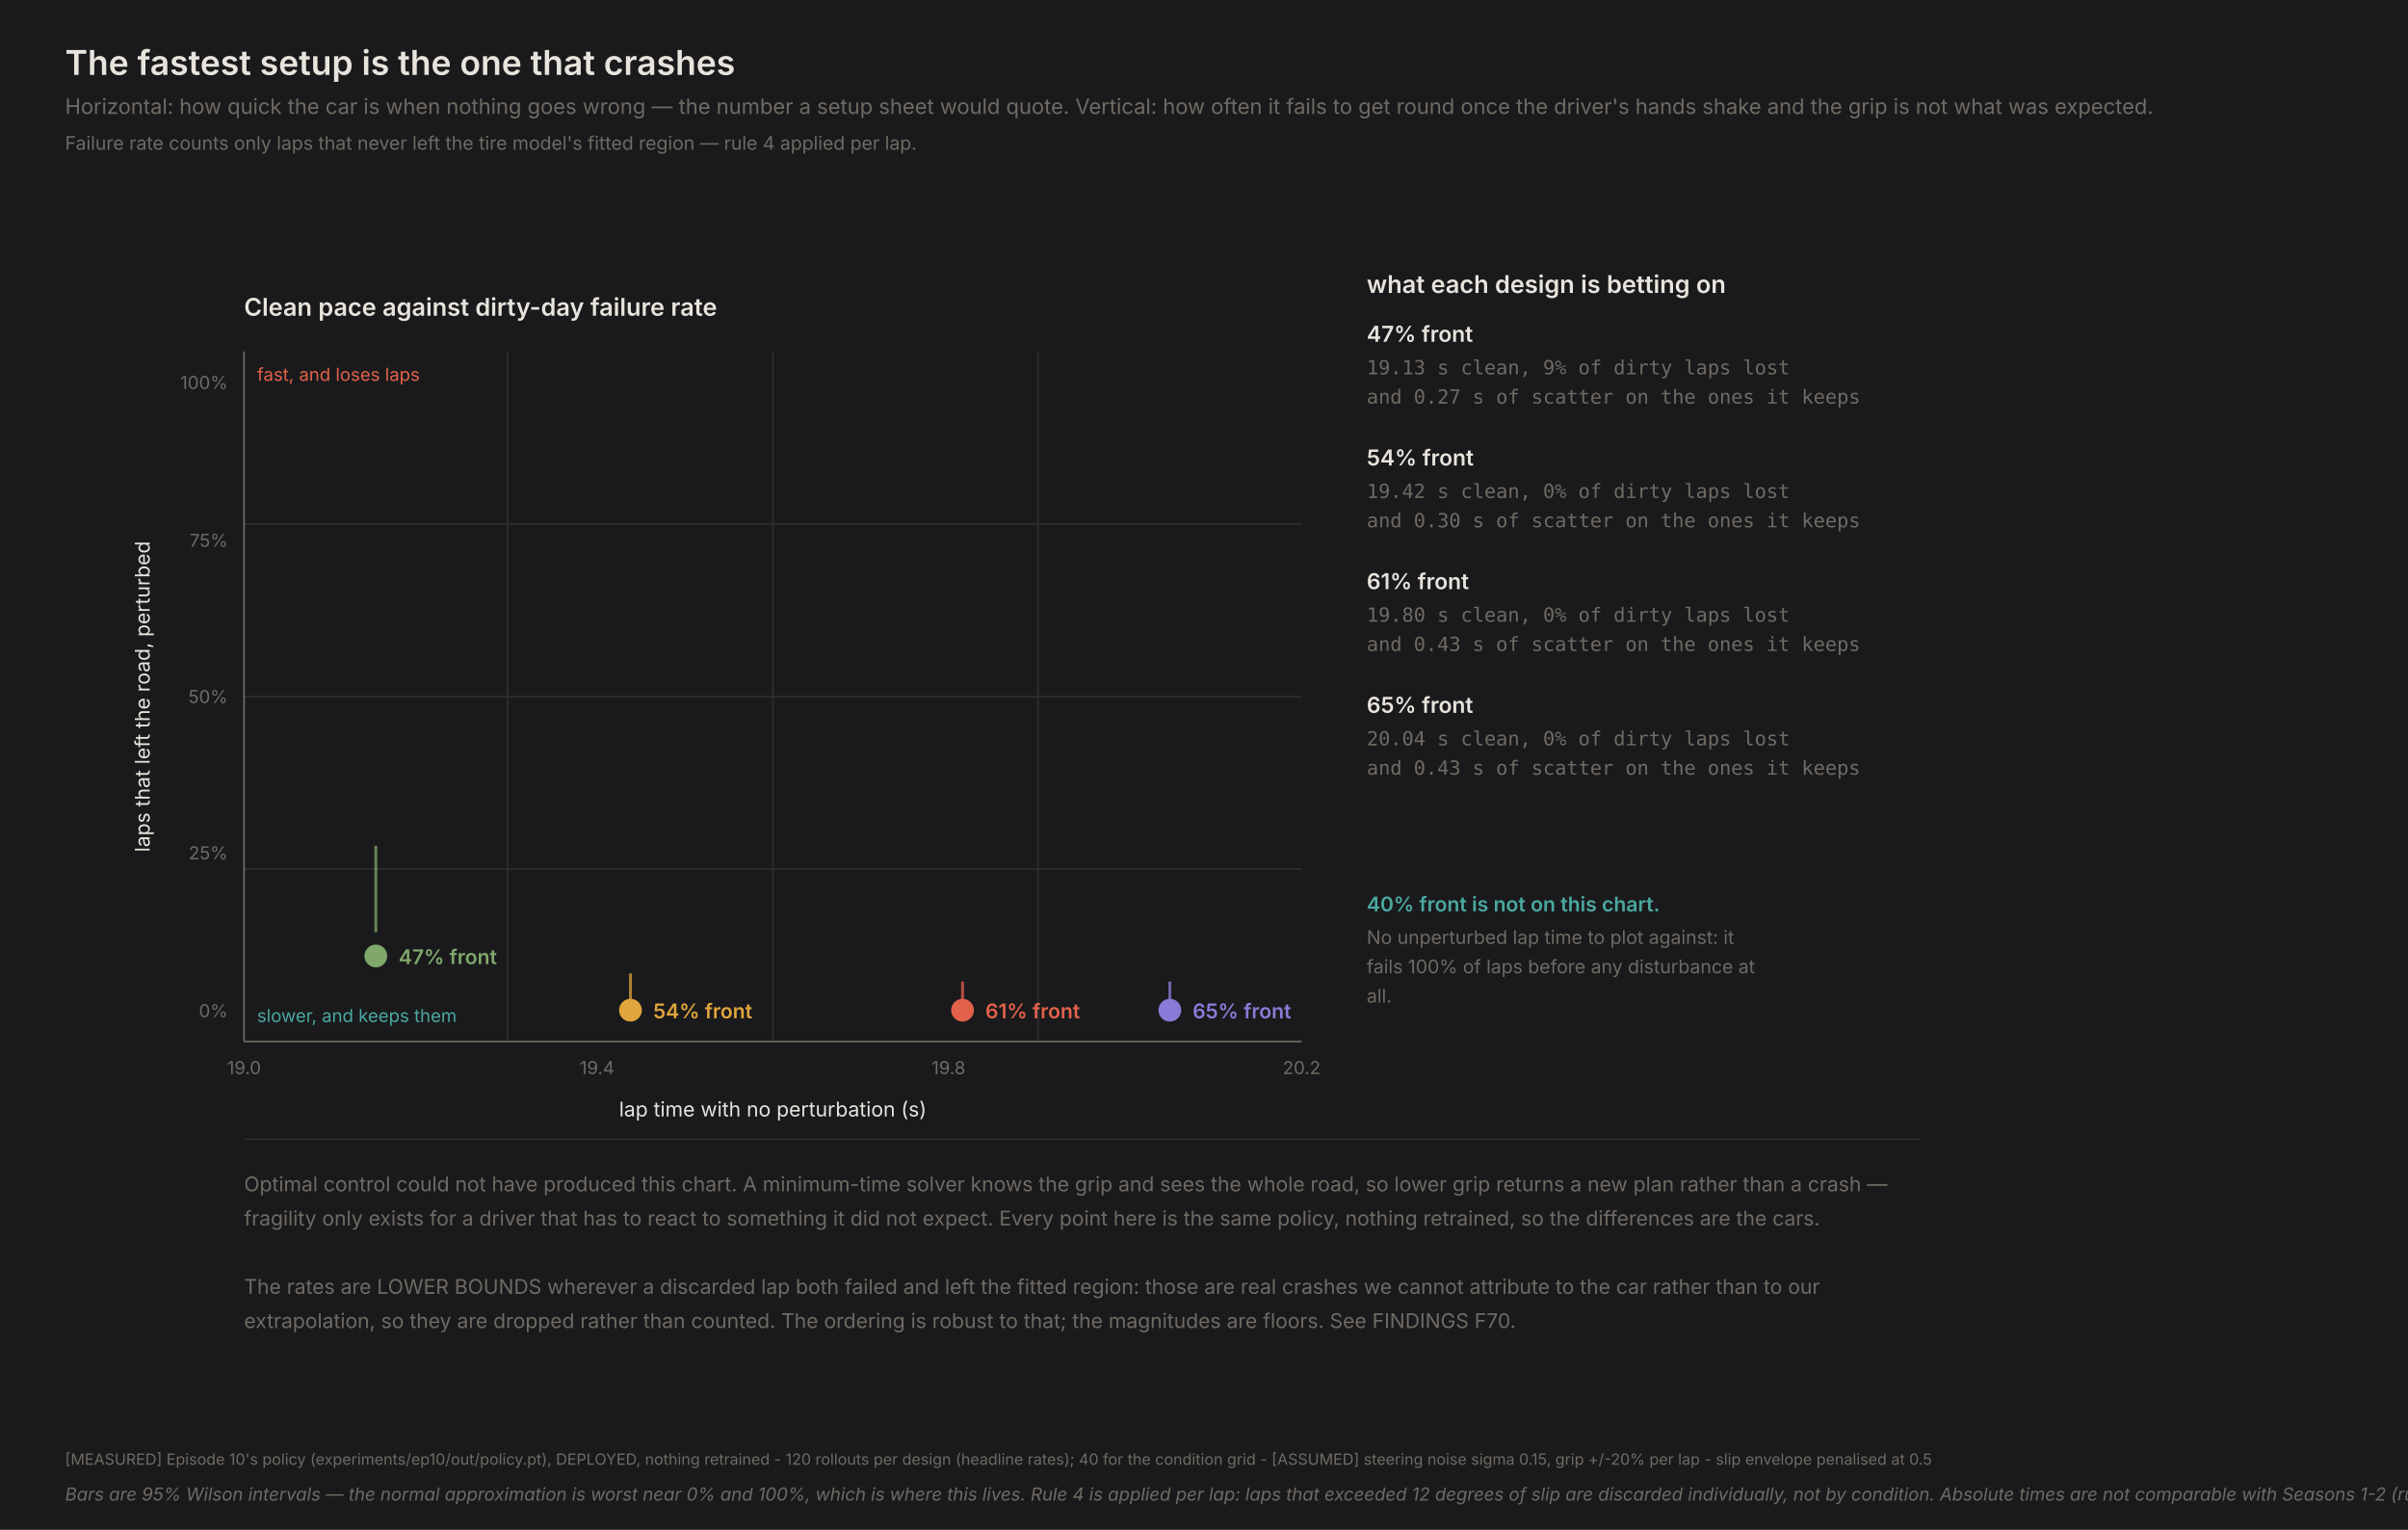
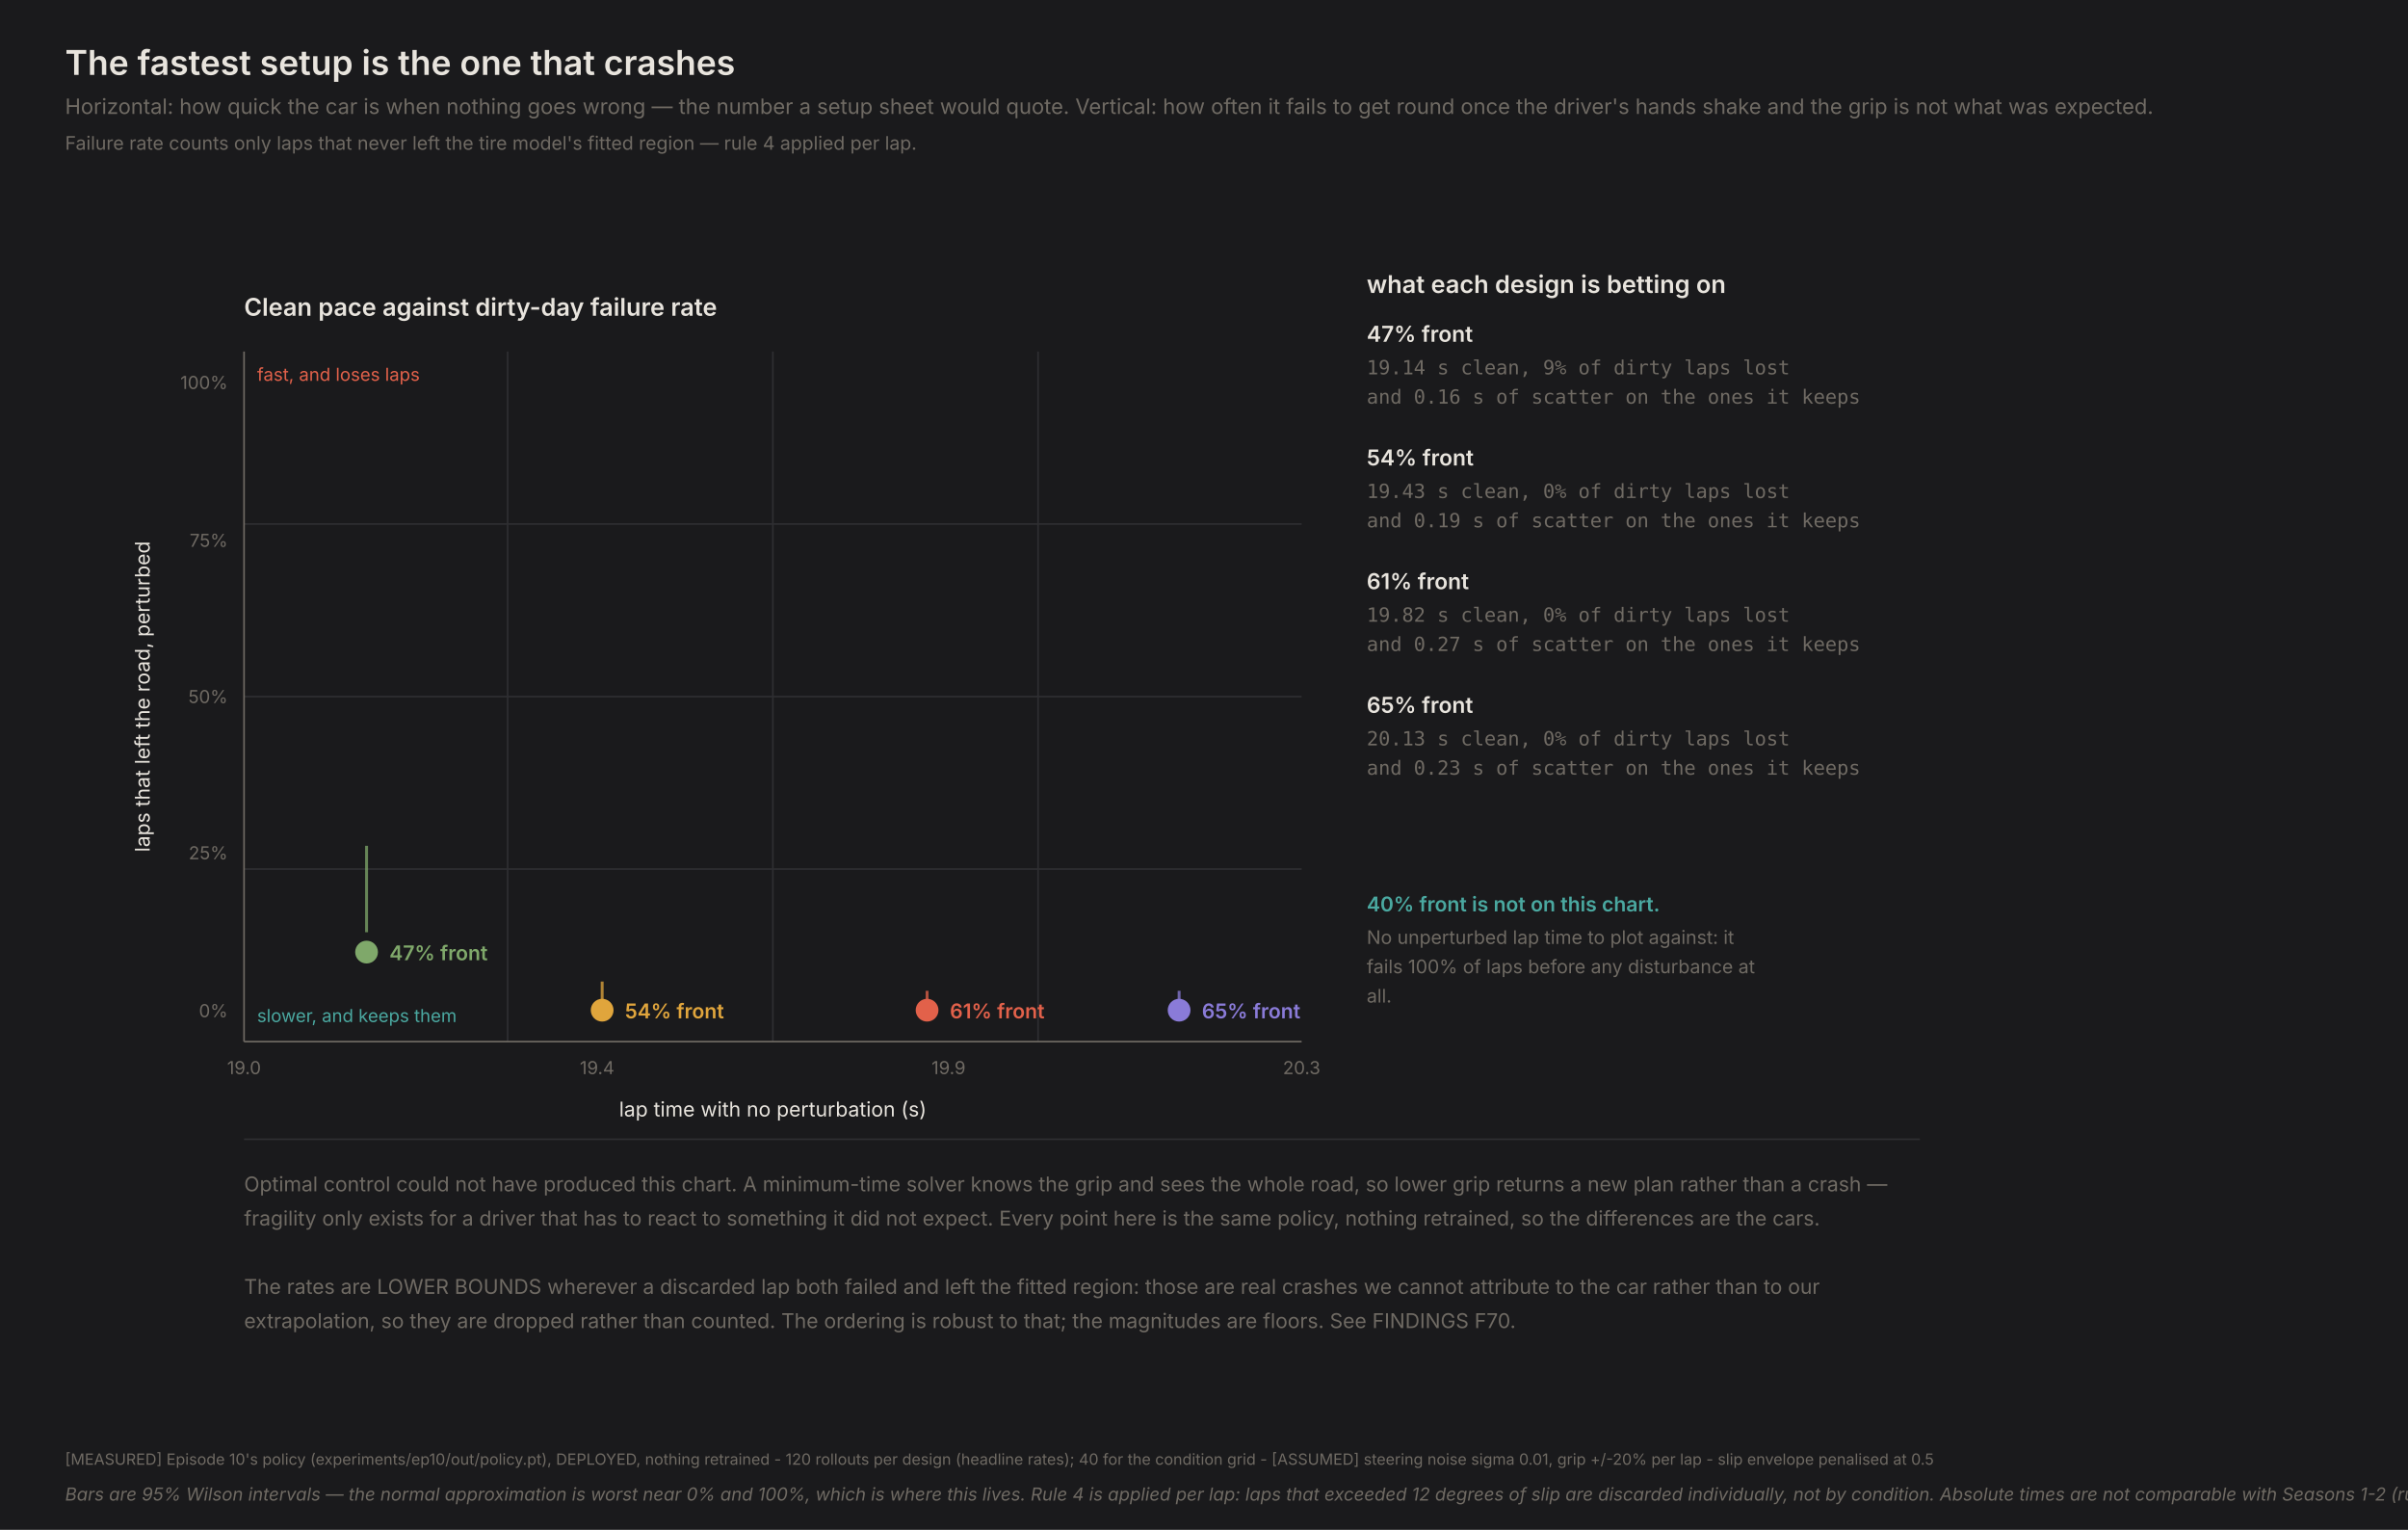
<svg xmlns="http://www.w3.org/2000/svg" width="1480" height="940" viewBox="0 0 1480 940" font-family="Inter, system-ui, sans-serif">
  <rect width="1480" height="940" fill="#1a1a1c" />
  <text x="40" y="46" fill="#e8e4dd" font-size="21" font-weight="600">The fastest setup is the one that crashes</text>
  <text x="40" y="70" fill="#6f6a63" font-size="13">Horizontal: how quick the car is when nothing goes wrong — the number a setup sheet would quote. Vertical: how often it fails to get round once the driver's hands shake and the grip is not what was expected.</text>
  <text x="40.0" y="92.0" fill="#6f6a63" font-size="11.5" text-anchor="start" font-weight="normal" font-style="normal">Failure rate counts only laps that never left the tire model's fitted region — rule 4 applied per lap.</text>
  <text x="150.0" y="194.0" fill="#e8e4dd" font-size="15" text-anchor="start" font-weight="600" font-style="normal">Clean pace against dirty-day failure rate</text>
  <line x1="312" y1="216" x2="312" y2="640" stroke="#2e2e31" stroke-width="1" />
  <line x1="475" y1="216" x2="475" y2="640" stroke="#2e2e31" stroke-width="1" />
  <line x1="638" y1="216" x2="638" y2="640" stroke="#2e2e31" stroke-width="1" />
  <line x1="150" y1="322" x2="800" y2="322" stroke="#2e2e31" stroke-width="1" />
  <line x1="150" y1="428" x2="800" y2="428" stroke="#2e2e31" stroke-width="1" />
  <line x1="150" y1="534" x2="800" y2="534" stroke="#2e2e31" stroke-width="1" />
  <line x1="150" y1="640" x2="800" y2="640" stroke="#6f6a63" stroke-width="1" />
  <line x1="150" y1="216" x2="150" y2="640" stroke="#6f6a63" stroke-width="1" />
  <text x="150" y="660" fill="#6f6a63" font-size="11" text-anchor="middle">19.0</text>
  <text x="367" y="660" fill="#6f6a63" font-size="11" text-anchor="middle">19.4</text>
-   <text x="583" y="660" fill="#6f6a63" font-size="11" text-anchor="middle">19.8</text>
-   <text x="800" y="660" fill="#6f6a63" font-size="11" text-anchor="middle">20.2</text>
+   <text x="583" y="660" fill="#6f6a63" font-size="11" text-anchor="middle">19.9</text>
+   <text x="800" y="660" fill="#6f6a63" font-size="11" text-anchor="middle">20.3</text>
  <text x="140" y="625" fill="#6f6a63" font-size="11" text-anchor="end">0%</text>
  <text x="140" y="528" fill="#6f6a63" font-size="11" text-anchor="end">25%</text>
  <text x="140" y="432" fill="#6f6a63" font-size="11" text-anchor="end">50%</text>
  <text x="140" y="336" fill="#6f6a63" font-size="11" text-anchor="end">75%</text>
  <text x="140" y="239" fill="#6f6a63" font-size="11" text-anchor="end">100%</text>
  <text x="475.0" y="686" fill="#e8e4dd" font-size="12.5" text-anchor="middle">lap time with no perturbation (s)</text>
  <text x="92" y="428.0" fill="#e8e4dd" font-size="12.5" text-anchor="middle" transform="rotate(-90 92 428.0)">laps that left the road, perturbed</text>
  <text x="158.0" y="234.0" fill="#e2614a" font-size="11" text-anchor="start" font-weight="normal" font-style="normal">fast, and loses laps</text>
  <text x="158.0" y="628.0" fill="#4aa8a0" font-size="11" text-anchor="start" font-weight="normal" font-style="normal">slower, and keeps them</text>
-   <line x1="231.0" y1="572.8" x2="231.0" y2="519.7" stroke="#7fa86a" stroke-width="1.8" opacity="0.75" />
-   <circle cx="231.0" cy="587.4" r="7" fill="#7fa86a" />
-   <text x="245.0" y="592.4" fill="#7fa86a" font-size="12.5" text-anchor="start" font-weight="600" font-style="normal">47% front</text>
-   <line x1="387.5" y1="619.0" x2="387.5" y2="598.1" stroke="#e0a53c" stroke-width="1.8" opacity="0.75" />
-   <circle cx="387.5" cy="620.7" r="7" fill="#e0a53c" />
-   <text x="401.5" y="625.7" fill="#e0a53c" font-size="12.5" text-anchor="start" font-weight="600" font-style="normal">54% front</text>
-   <line x1="591.6" y1="620.2" x2="591.6" y2="603.1" stroke="#e2614a" stroke-width="1.8" opacity="0.75" />
-   <circle cx="591.6" cy="620.7" r="7" fill="#e2614a" />
-   <text x="605.6" y="625.7" fill="#e2614a" font-size="12.5" text-anchor="start" font-weight="600" font-style="normal">61% front</text>
-   <line x1="719.0" y1="620.2" x2="719.0" y2="603.1" stroke="#8a7bd8" stroke-width="1.8" opacity="0.75" />
-   <circle cx="719.0" cy="620.7" r="7" fill="#8a7bd8" />
-   <text x="733.0" y="625.7" fill="#8a7bd8" font-size="12.5" text-anchor="start" font-weight="600" font-style="normal">65% front</text>
+   <line x1="225.3" y1="572.8" x2="225.3" y2="519.7" stroke="#7fa86a" stroke-width="1.8" opacity="0.75" />
+   <circle cx="225.3" cy="585.0" r="7" fill="#7fa86a" />
+   <text x="239.3" y="590.0" fill="#7fa86a" font-size="12.5" text-anchor="start" font-weight="600" font-style="normal">47% front</text>
+   <line x1="370.1" y1="620.2" x2="370.1" y2="603.1" stroke="#e0a53c" stroke-width="1.8" opacity="0.75" />
+   <circle cx="370.1" cy="620.7" r="7" fill="#e0a53c" />
+   <text x="384.1" y="625.7" fill="#e0a53c" font-size="12.5" text-anchor="start" font-weight="600" font-style="normal">54% front</text>
+   <line x1="569.8" y1="620.7" x2="569.8" y2="608.8" stroke="#e2614a" stroke-width="1.8" opacity="0.75" />
+   <circle cx="569.8" cy="620.7" r="7" fill="#e2614a" />
+   <text x="583.8" y="625.7" fill="#e2614a" font-size="12.5" text-anchor="start" font-weight="600" font-style="normal">61% front</text>
+   <line x1="724.7" y1="620.7" x2="724.7" y2="608.8" stroke="#8a7bd8" stroke-width="1.8" opacity="0.75" />
+   <circle cx="724.7" cy="620.7" r="7" fill="#8a7bd8" />
+   <text x="738.7" y="625.7" fill="#8a7bd8" font-size="12.5" text-anchor="start" font-weight="600" font-style="normal">65% front</text>
  <text x="840.0" y="180.0" fill="#e8e4dd" font-size="15" text-anchor="start" font-weight="600" font-style="normal">what each design is betting on</text>
  <text x="840.0" y="560.0" fill="#4aa8a0" font-size="12.5" text-anchor="start" font-weight="600" font-style="normal">40% front is not on this chart.</text>
  <text x="840.0" y="580.0" fill="#6f6a63" font-size="11.5" text-anchor="start" font-weight="normal" font-style="normal">No unperturbed lap time to plot against: it</text>
  <text x="840.0" y="598.0" fill="#6f6a63" font-size="11.5" text-anchor="start" font-weight="normal" font-style="normal">fails 100% of laps before any disturbance at</text>
  <text x="840.0" y="616.0" fill="#6f6a63" font-size="11.5" text-anchor="start" font-weight="normal" font-style="normal">all.</text>
  <text x="840.0" y="210.0" fill="#e8e4dd" font-size="13.5" text-anchor="start" font-weight="600" font-style="normal">47% front</text>
-   <text x="840.0" y="230.0" fill="#6f6a63" font-size="12" text-anchor="start" font-weight="normal" font-style="normal" font-family="ui-monospace, SFMono-Regular, Menlo, monospace">19.13 s clean, 9% of dirty laps lost</text>
-   <text x="840.0" y="248.0" fill="#6f6a63" font-size="12" text-anchor="start" font-weight="normal" font-style="normal" font-family="ui-monospace, SFMono-Regular, Menlo, monospace">and 0.27 s of scatter on the ones it keeps</text>
+   <text x="840.0" y="230.0" fill="#6f6a63" font-size="12" text-anchor="start" font-weight="normal" font-style="normal" font-family="ui-monospace, SFMono-Regular, Menlo, monospace">19.14 s clean, 9% of dirty laps lost</text>
+   <text x="840.0" y="248.0" fill="#6f6a63" font-size="12" text-anchor="start" font-weight="normal" font-style="normal" font-family="ui-monospace, SFMono-Regular, Menlo, monospace">and 0.16 s of scatter on the ones it keeps</text>
  <text x="840.0" y="286.0" fill="#e8e4dd" font-size="13.5" text-anchor="start" font-weight="600" font-style="normal">54% front</text>
-   <text x="840.0" y="306.0" fill="#6f6a63" font-size="12" text-anchor="start" font-weight="normal" font-style="normal" font-family="ui-monospace, SFMono-Regular, Menlo, monospace">19.42 s clean, 0% of dirty laps lost</text>
-   <text x="840.0" y="324.0" fill="#6f6a63" font-size="12" text-anchor="start" font-weight="normal" font-style="normal" font-family="ui-monospace, SFMono-Regular, Menlo, monospace">and 0.30 s of scatter on the ones it keeps</text>
+   <text x="840.0" y="306.0" fill="#6f6a63" font-size="12" text-anchor="start" font-weight="normal" font-style="normal" font-family="ui-monospace, SFMono-Regular, Menlo, monospace">19.43 s clean, 0% of dirty laps lost</text>
+   <text x="840.0" y="324.0" fill="#6f6a63" font-size="12" text-anchor="start" font-weight="normal" font-style="normal" font-family="ui-monospace, SFMono-Regular, Menlo, monospace">and 0.19 s of scatter on the ones it keeps</text>
  <text x="840.0" y="362.0" fill="#e8e4dd" font-size="13.5" text-anchor="start" font-weight="600" font-style="normal">61% front</text>
-   <text x="840.0" y="382.0" fill="#6f6a63" font-size="12" text-anchor="start" font-weight="normal" font-style="normal" font-family="ui-monospace, SFMono-Regular, Menlo, monospace">19.80 s clean, 0% of dirty laps lost</text>
-   <text x="840.0" y="400.0" fill="#6f6a63" font-size="12" text-anchor="start" font-weight="normal" font-style="normal" font-family="ui-monospace, SFMono-Regular, Menlo, monospace">and 0.43 s of scatter on the ones it keeps</text>
+   <text x="840.0" y="382.0" fill="#6f6a63" font-size="12" text-anchor="start" font-weight="normal" font-style="normal" font-family="ui-monospace, SFMono-Regular, Menlo, monospace">19.82 s clean, 0% of dirty laps lost</text>
+   <text x="840.0" y="400.0" fill="#6f6a63" font-size="12" text-anchor="start" font-weight="normal" font-style="normal" font-family="ui-monospace, SFMono-Regular, Menlo, monospace">and 0.27 s of scatter on the ones it keeps</text>
  <text x="840.0" y="438.0" fill="#e8e4dd" font-size="13.5" text-anchor="start" font-weight="600" font-style="normal">65% front</text>
-   <text x="840.0" y="458.0" fill="#6f6a63" font-size="12" text-anchor="start" font-weight="normal" font-style="normal" font-family="ui-monospace, SFMono-Regular, Menlo, monospace">20.04 s clean, 0% of dirty laps lost</text>
-   <text x="840.0" y="476.0" fill="#6f6a63" font-size="12" text-anchor="start" font-weight="normal" font-style="normal" font-family="ui-monospace, SFMono-Regular, Menlo, monospace">and 0.43 s of scatter on the ones it keeps</text>
+   <text x="840.0" y="458.0" fill="#6f6a63" font-size="12" text-anchor="start" font-weight="normal" font-style="normal" font-family="ui-monospace, SFMono-Regular, Menlo, monospace">20.13 s clean, 0% of dirty laps lost</text>
+   <text x="840.0" y="476.0" fill="#6f6a63" font-size="12" text-anchor="start" font-weight="normal" font-style="normal" font-family="ui-monospace, SFMono-Regular, Menlo, monospace">and 0.23 s of scatter on the ones it keeps</text>
  <line x1="150.0" y1="700.0" x2="1180.0" y2="700.0" stroke="#2e2e31" stroke-width="1.0" />
  <text x="150.0" y="732.0" fill="#6f6a63" font-size="12.5" text-anchor="start" font-weight="normal" font-style="normal">Optimal control could not have produced this chart. A minimum-time solver knows the grip and sees the whole road, so lower grip returns a new plan rather than a crash —</text>
  <text x="150.0" y="753.0" fill="#6f6a63" font-size="12.5" text-anchor="start" font-weight="normal" font-style="normal">fragility only exists for a driver that has to react to something it did not expect. Every point here is the same policy, nothing retrained, so the differences are the cars.</text>
  <text x="150.0" y="774.0" fill="#6f6a63" font-size="12.5" text-anchor="start" font-weight="normal" font-style="normal" />
  <text x="150.0" y="795.0" fill="#6f6a63" font-size="12.5" text-anchor="start" font-weight="normal" font-style="normal">The rates are LOWER BOUNDS wherever a discarded lap both failed and left the fitted region: those are real crashes we cannot attribute to the car rather than to our</text>
  <text x="150.0" y="816.0" fill="#6f6a63" font-size="12.5" text-anchor="start" font-weight="normal" font-style="normal">extrapolation, so they are dropped rather than counted. The ordering is robust to that; the magnitudes are floors. See FINDINGS F70.</text>
-   <text x="40.0" y="900.0" fill="#6f6a63" font-size="9.5" text-anchor="start" font-weight="normal" font-style="normal">[MEASURED] Episode 10's policy (experiments/ep10/out/policy.pt), DEPLOYED, nothing retrained  -  120 rollouts per design (headline rates); 40 for the condition grid  -  [ASSUMED] steering noise sigma 0.15, grip +/-20% per lap  -  slip envelope penalised at 0.5</text>
+   <text x="40.0" y="900.0" fill="#6f6a63" font-size="9.5" text-anchor="start" font-weight="normal" font-style="normal">[MEASURED] Episode 10's policy (experiments/ep10/out/policy.pt), DEPLOYED, nothing retrained  -  120 rollouts per design (headline rates); 40 for the condition grid  -  [ASSUMED] steering noise sigma 0.01, grip +/-20% per lap  -  slip envelope penalised at 0.5</text>
  <text x="40" y="922" fill="#6f6a63" font-size="11" font-style="italic">Bars are 95% Wilson intervals — the normal approximation is worst near 0% and 100%, which is where this lives. Rule 4 is applied per lap: laps that exceeded 12 degrees of slip are discarded individually, not by condition. Absolute times are not comparable with Seasons 1-2 (rule 6).</text>
</svg>
